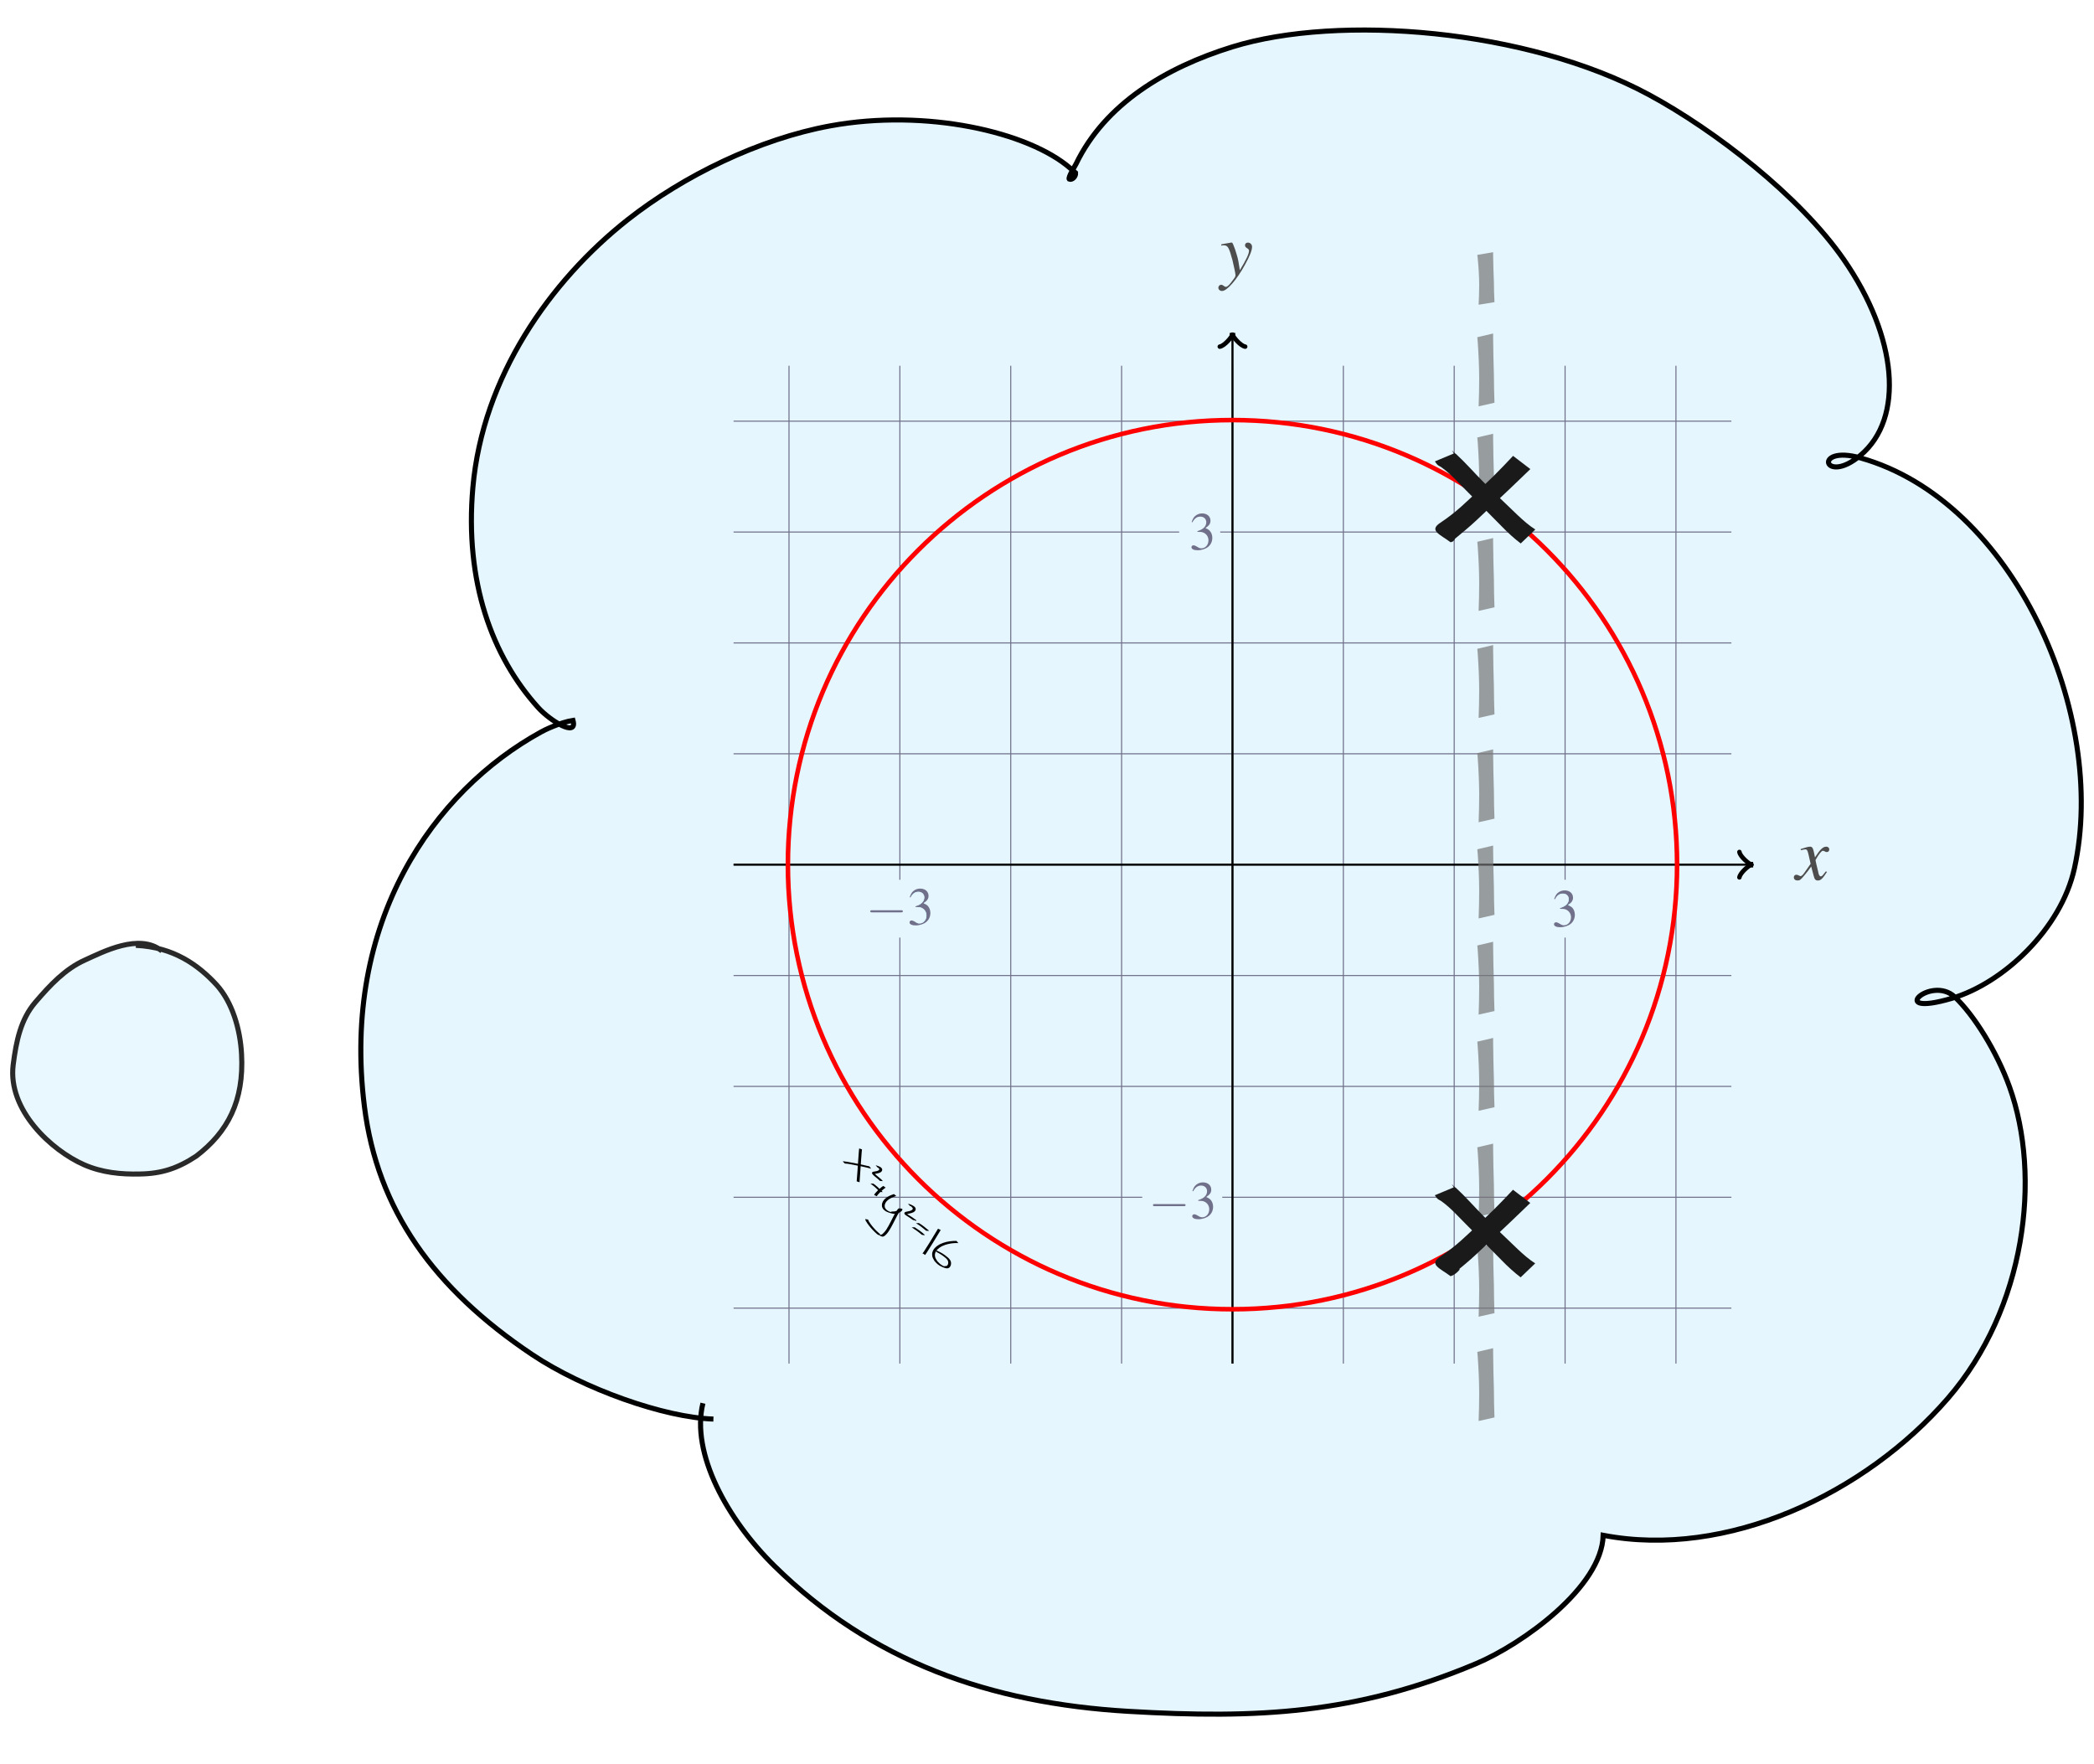
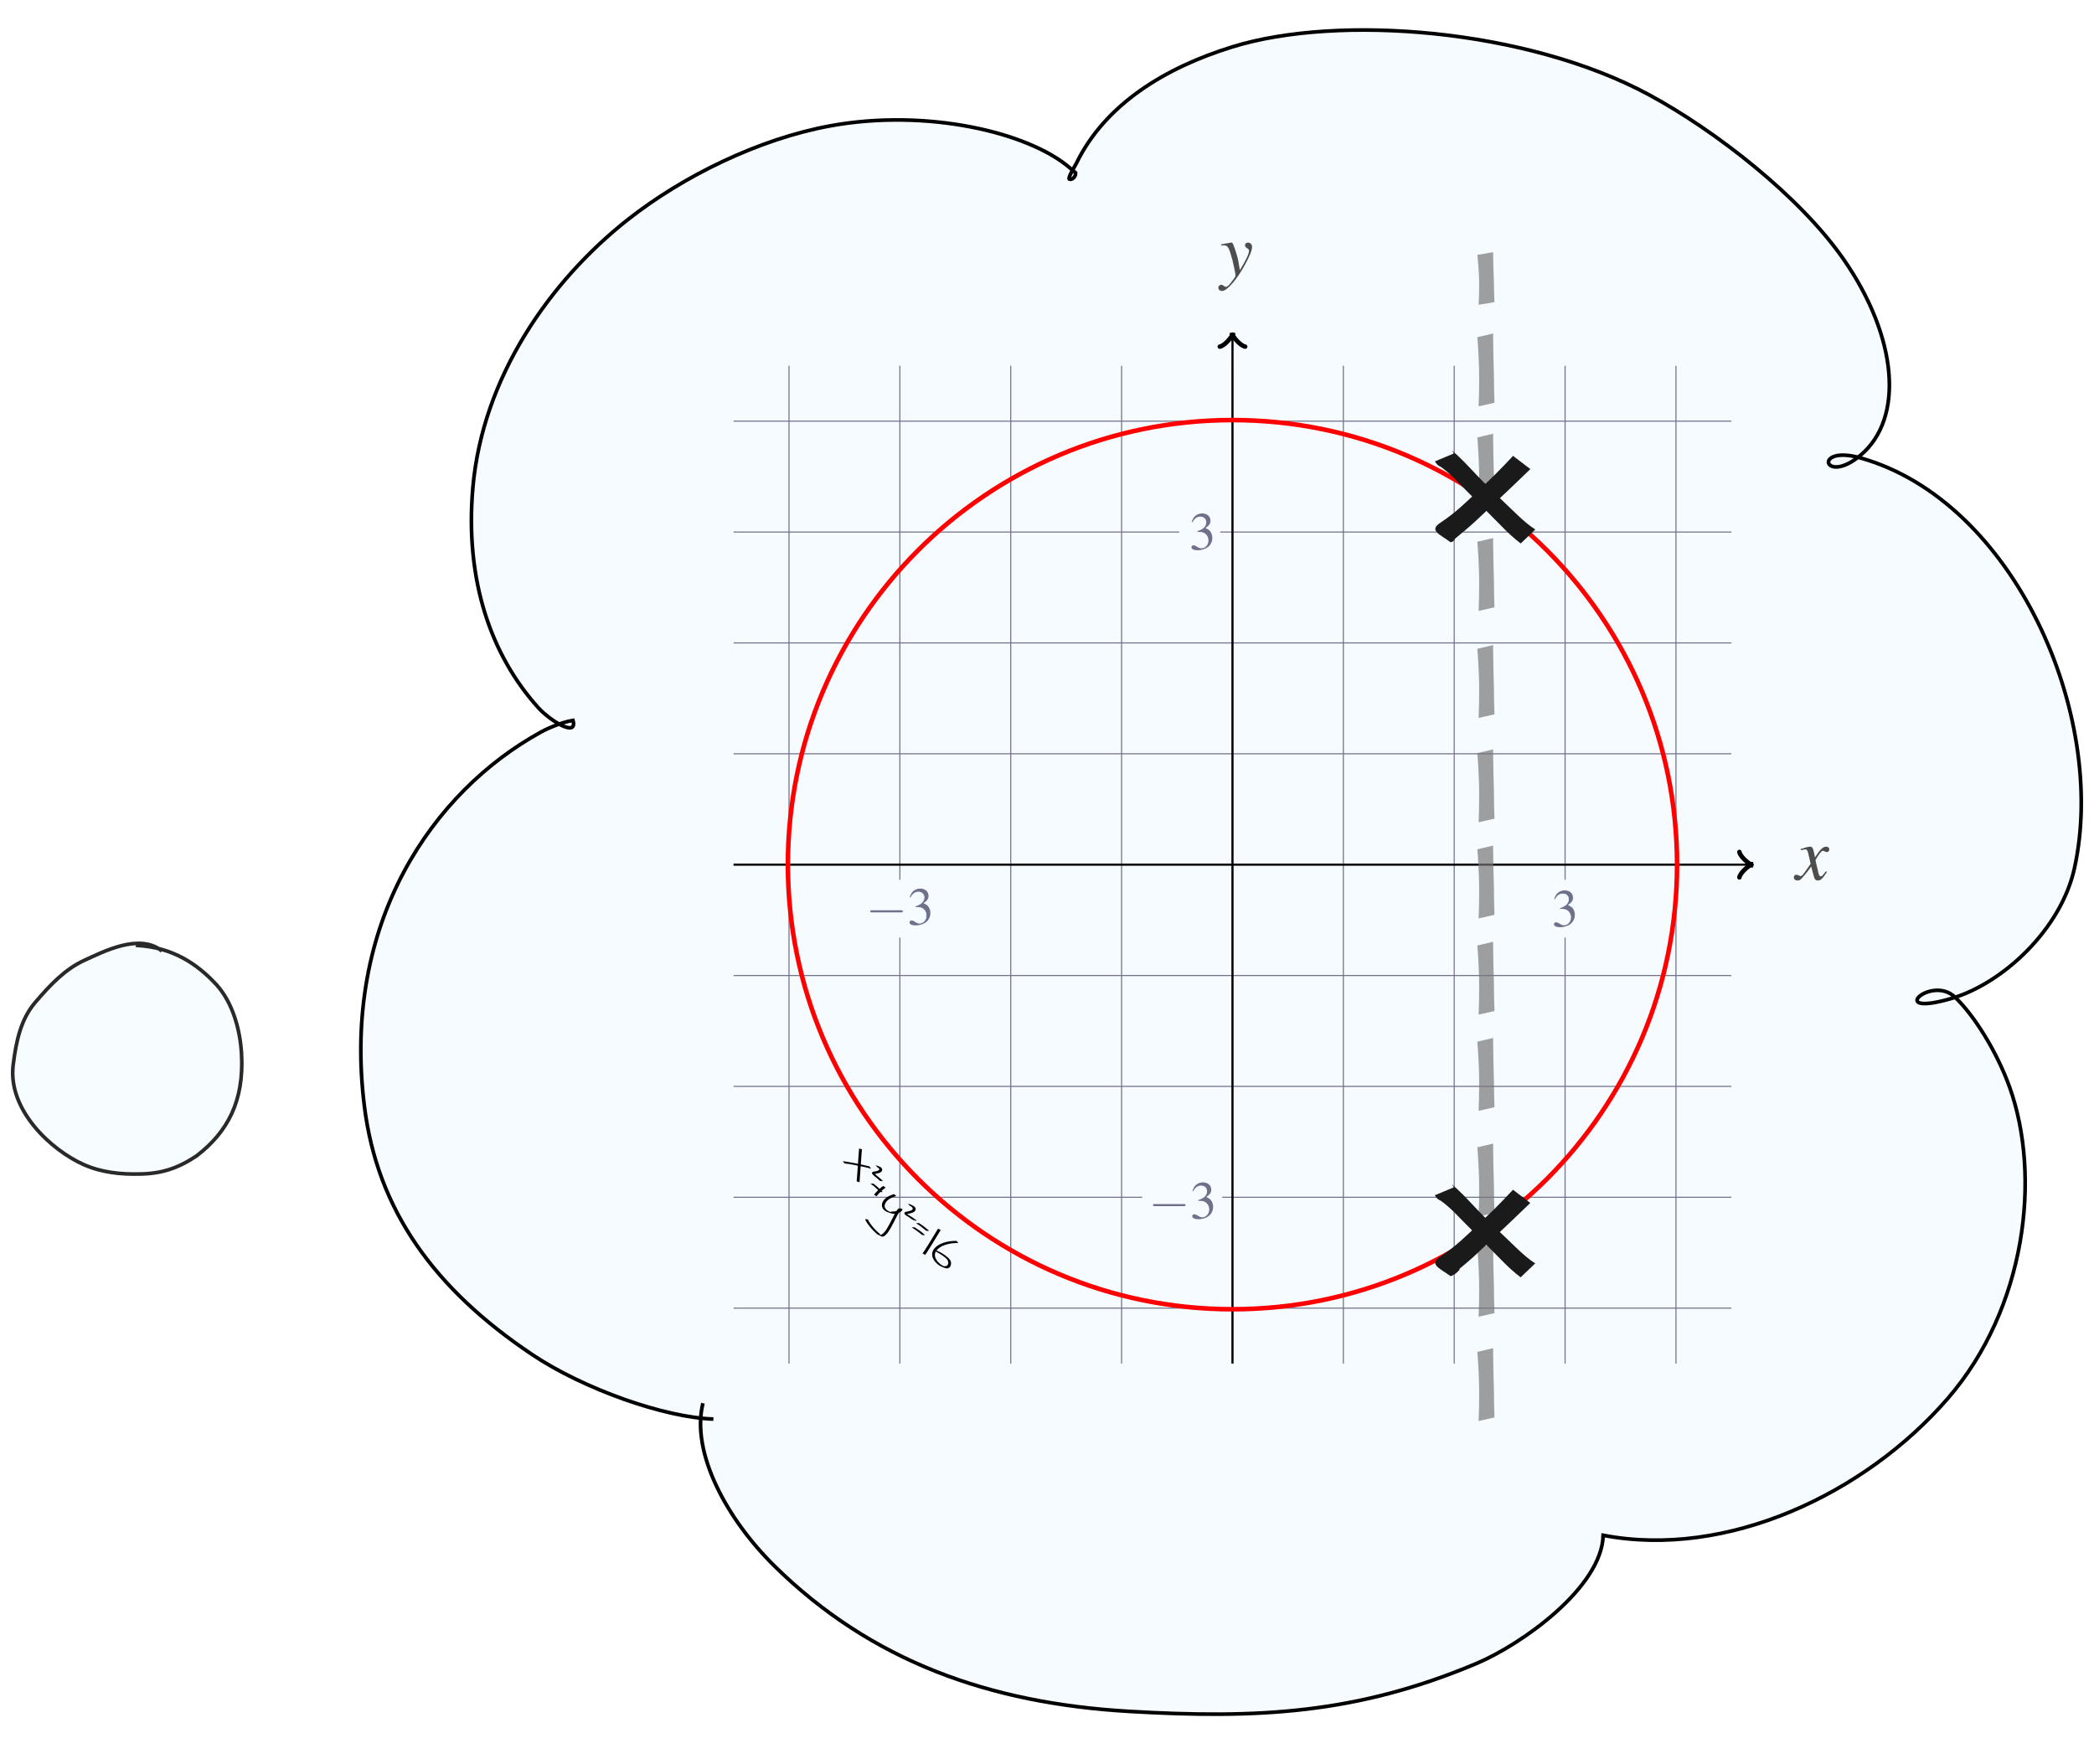
<svg xmlns="http://www.w3.org/2000/svg" xmlns:xlink="http://www.w3.org/1999/xlink" width="400" height="336.934" viewBox="0 0 375 315.876">
  <defs>
    <symbol id="d" overflow="visible" style="overflow:visible">
      <path d="M4-1.11c-.078.094-.125.157-.219.266-.219.313-.344.406-.453.406-.14 0-.234-.124-.312-.406-.016-.078-.032-.14-.032-.172-.25-1.015-.359-1.468-.359-1.609.438-.781.797-1.219.969-1.219.062 0 .14.031.25.078.11.079.187.094.265.094.204 0 .344-.14.344-.36 0-.202-.172-.359-.406-.359-.438 0-.813.36-1.5 1.422l-.11-.547c-.14-.687-.25-.875-.53-.875-.22 0-.548.079-1.157.282l-.11.046.032.141c.39-.078.469-.11.562-.11.25 0 .313.095.454.688l.28 1.235-.812 1.156C.953-.641.75-.47.641-.47a.554.554 0 0 1-.25-.094.755.755 0 0 0-.329-.093c-.187 0-.328.14-.328.344 0 .265.204.421.5.421.297 0 .422-.093.922-.703.266-.312.485-.578.89-1.156L2.36-.562c.125.515.25.671.579.671.374 0 .624-.234 1.203-1.14zm0 0" style="stroke:none" />
    </symbol>
    <symbol id="c" overflow="visible" style="overflow:visible">
      <path d="M.156-3.984c.125-.032.188-.047.297-.047.578 0 .719.25 1.188 1.968.156.641.406 1.813.406 1.985 0 .156-.063.312-.219.5-.297.406-.5.672-.61.781C1 1.422.892 1.5.75 1.5c-.047 0-.125-.031-.234-.11-.141-.109-.25-.171-.36-.171a.387.387 0 0 0-.39.39c0 .25.218.438.5.438.64 0 1.953-1.485 3.03-3.469.673-1.219.954-1.937.954-2.422a.554.554 0 0 0-.547-.547c-.234 0-.39.141-.39.36 0 .156.078.265.28.39.188.11.25.204.25.344 0 .39-.359 1.172-1.218 2.578l-.188-1.156c-.156-.875-.718-2.516-.859-2.516h-.125l-.984.172a1.759 1.759 0 0 1-.313.063zm0 0" style="stroke:none" />
    </symbol>
    <symbol id="a" overflow="visible" style="overflow:visible">
      <path d="M6.563-2.297c.171 0 .359 0 .359-.203 0-.188-.188-.188-.36-.188h-5.39c-.172 0-.344 0-.344.188 0 .203.172.203.344.203zm0 0" style="stroke:none" />
    </symbol>
    <symbol id="b" overflow="visible" style="overflow:visible">
      <path d="M1.531-3.297c.578 0 .813.031 1.047.11.625.234 1.016.796 1.016 1.484 0 .828-.578 1.484-1.313 1.484-.265 0-.469-.078-.828-.312-.312-.172-.469-.25-.64-.25-.235 0-.391.14-.391.36 0 .343.437.562 1.14.562.766 0 1.547-.266 2.016-.672.469-.406.735-.985.735-1.656 0-.5-.172-.97-.454-1.282-.203-.219-.39-.344-.828-.531.688-.469.938-.828.938-1.375 0-.813-.64-1.36-1.563-1.36-.5 0-.937.173-1.297.485-.296.266-.437.531-.656 1.125l.14.047c.407-.734.86-1.063 1.485-1.063.656 0 1.11.438 1.11 1.063a1.4 1.4 0 0 1-.407.969c-.297.296-.578.453-1.25.687zm0 0" style="stroke:none" />
    </symbol>
  </defs>
-   <path d="M247.944 533.043c-4.553 18.464 9.066 43.075 26.398 60.136 35.928 35.366 79.702 50.762 130.92 53.766 47.637 2.793 84.245.997 128.542-17.65 17.047-7.175 46.43-28.246 46.945-47.433 45.61 8.749 96.765-15.177 127.458-50.661 28.728-33.213 34.683-81.907 22.744-115.123-4.657-12.956-13.148-26.586-20.193-33.194-8.955-8.4-25.827 7.775-1.056.46 18.799-5.553 40.3-25.482 45.267-48.091 12.444-56.647-22.439-135.735-79.09-151.658-17.84-5.014-13.595 10.43-.011-.98 16.266-13.66 13.755-43.617-6.211-72.402-16.262-23.444-47.603-47.726-72.005-60.901C552.625 25 482.935 19.462 443.649 31.633c-24.779 7.677-47.077 21.16-57.754 43.237-.361.746-3.06 5.043-2.54 5.654 1.02.431 2.474-.917 2.358-2.313-.66-.573 0 0-1.93-1.681-15.451-13.455-53.378-22.181-88.794-15.695-26.24 4.806-54.304 18.483-74.858 34.69-28.802 22.71-53.625 58.209-57.23 98.908-3.096 34.952 7.106 62.528 24.099 81.408 4.49 4.988 14.705 11.203 12.905 4.767-4.662.715-10.867 3.708-11.818 4.3-39.68 21.797-73.815 70.078-65.296 138.357 4.778 38.3 25.731 67.477 62.023 91.787 19.042 12.755 48.976 23.29 67.003 23.844" style="display:inline;opacity:1;fill:#e5f6ff;fill-opacity:1;stroke:#000;stroke-width:1.875;stroke-miterlimit:4;stroke-dasharray:none;stroke-opacity:1" transform="translate(5.772 -6.929) scale(.48443)" />
-   <path d="M47.95 365.87c-8.314-6.81-22.003.433-28.46 3.34-7.326 3.298-12.823 9.172-18.319 15.575-5.426 6.322-7.1 14.388-8.209 23.125-2.123 16.73 14.145 31.657 26.155 36.953 6.685 2.927 13.7 3.614 20.786 3.437 7.946-.133 13.914-2.1 20.76-6.628 11.643-8.895 17.674-20.4 16.716-37.713-.504-9.103-3.328-19.01-9.18-25.531-6.81-7.396-15.927-14.01-29.893-14.65" style="display:inline;opacity:.839;fill:#e5f6ff;fill-opacity:1;stroke:#000;stroke-width:1.875;stroke-miterlimit:4;stroke-dasharray:none;stroke-opacity:1" transform="translate(5.772 -6.929) scale(.48443)" />
-   <path d="M534.5 3907.17v-368.282m-40.916 189.72v-189.72m0 368.282v-157.222M452.66 3907.17v-368.282m-40.918 368.282v-368.282m-40.916 368.282v-368.282m-40.925 368.282v-368.282m-40.917 368.282v-368.282m-40.924 189.72v-189.72m0 368.282v-157.222m-40.917 157.222v-368.282m-20.463 20.462h368.283M366.3 3600.267h188.663m-368.283 0h164.467m-164.467 40.925h368.283m-368.283 40.917h368.283m-368.283 40.924h368.283M186.68 3763.95h368.283m-368.283 40.917h368.283m-187.906 40.924h187.906m-368.283 0h150.83m-150.83 40.917h368.283" style="display:inline;fill:none;stroke:#70708a;stroke-width:.394;stroke-linecap:butt;stroke-linejoin:miter;stroke-miterlimit:10;stroke-opacity:1" transform="translate(40.789 -1651.607) scale(.48521)" />
-   <path d="M186.68 3723.033h376.463M370.826 3907.17v-380.556" style="display:inline;fill:none;stroke:#000;stroke-width:.788;stroke-linecap:butt;stroke-linejoin:miter;stroke-miterlimit:10;stroke-opacity:1" transform="translate(40.789 -1651.607) scale(.48521)" />
-   <path d="M563.004 3723.033h-1.56" style="display:inline;fill:none;stroke:#000;stroke-width:2.069;stroke-linecap:butt;stroke-linejoin:miter;stroke-miterlimit:10;stroke-opacity:1" transform="translate(40.789 -1651.607) scale(.48521)" />
-   <path d="M557.921 3718.345c.294 1.753 3.523 4.395 4.395 4.688-.872.286-4.101 2.928-4.395 4.69" style="display:inline;fill:none;stroke:#000;stroke-width:1.655;stroke-linecap:round;stroke-linejoin:round;stroke-miterlimit:10;stroke-opacity:1" transform="translate(40.789 -1651.607) scale(.48521)" />
-   <path d="M370.826 3526.76v1.561" style="display:inline;fill:none;stroke:#000;stroke-width:2.069;stroke-linecap:butt;stroke-linejoin:miter;stroke-miterlimit:10;stroke-opacity:1" transform="translate(40.789 -1651.607) scale(.48521)" />
-   <path d="M366.137 3531.836c1.753-.294 4.395-3.515 4.689-4.395.293.88 2.927 4.101 4.688 4.395" style="display:inline;fill:none;stroke:#000;stroke-width:1.655;stroke-linecap:round;stroke-linejoin:round;stroke-miterlimit:10;stroke-opacity:1" transform="translate(40.789 -1651.607) scale(.48521)" />
-   <path d="M534.91 3723.033c0-90.632-73.46-164.092-164.084-164.092-90.632 0-164.093 73.46-164.093 164.092 0 90.624 73.46 164.085 164.093 164.085 90.624 0 164.084-73.46 164.084-164.085zm0 0" style="display:inline;fill:none;stroke:red;stroke-width:1.688;stroke-linecap:butt;stroke-linejoin:miter;stroke-miterlimit:10;stroke-dasharray:none;stroke-opacity:1" transform="translate(40.789 -1651.607) scale(.48521)" />
-   <use xlink:href="#a" width="100%" height="100%" x="234.953" y="329.163" style="display:inline;fill:#70708a;fill-opacity:1" transform="translate(-70.388 -150.242) scale(.9595)" />
-   <use xlink:href="#b" width="100%" height="100%" x="242.694" y="329.163" style="display:inline;fill:#70708a;fill-opacity:1" transform="translate(-70.388 -150.242) scale(.9595)" />
-   <use xlink:href="#b" width="100%" height="100%" x="362.98" y="329.5" style="display:inline;fill:#70708a;fill-opacity:1" transform="translate(-70.388 -150.242) scale(.9595)" />
-   <use xlink:href="#b" width="100%" height="100%" x="295.315" y="259.144" style="display:inline;fill:#70708a;fill-opacity:1" transform="translate(-70.388 -150.242) scale(.9595)" />
-   <use xlink:href="#a" width="100%" height="100%" x="287.72" y="383.999" style="display:inline;fill:#70708a;fill-opacity:1" transform="translate(-70.388 -150.242) scale(.9595)" />
-   <use xlink:href="#b" width="100%" height="100%" x="295.461" y="383.999" style="display:inline;fill:#70708a;fill-opacity:1" transform="translate(-70.388 -150.242) scale(.9595)" />
-   <g style="display:inline;fill:#4d4d4d;fill-opacity:1" transform="translate(-107.477 -161.566) scale(1.34617)">
-     <use xlink:href="#c" width="100%" height="100%" x="242.152" y="156.682" style="fill:#4d4d4d" />
+   <g style="display:inline">
+     <path d="M247.944 533.043c-4.553 18.464 9.066 43.075 26.398 60.136 35.928 35.366 79.702 50.762 130.92 53.766 47.637 2.793 84.245.997 128.542-17.65 17.047-7.175 46.43-28.246 46.945-47.433 45.61 8.749 96.765-15.177 127.458-50.661 28.728-33.213 34.683-81.907 22.744-115.123-4.657-12.956-13.148-26.586-20.193-33.194-8.955-8.4-25.827 7.775-1.056.46 18.799-5.553 40.3-25.482 45.267-48.091 12.444-56.647-22.439-135.735-79.09-151.658-17.84-5.014-13.595 10.43-.011-.98 16.266-13.66 13.755-43.617-6.211-72.402-16.262-23.444-47.603-47.726-72.005-60.901C552.625 25 482.935 19.462 443.649 31.633c-24.779 7.677-47.077 21.16-57.754 43.237-.361.746-3.06 5.043-2.54 5.654 1.02.431 2.474-.917 2.358-2.313-.66-.573 0 0-1.93-1.681-15.451-13.455-53.378-22.181-88.794-15.695-26.24 4.806-54.304 18.483-74.858 34.69-28.802 22.71-53.625 58.209-57.23 98.908-3.096 34.952 7.106 62.528 24.099 81.408 4.49 4.988 14.705 11.203 12.905 4.767-4.662.715-10.867 3.708-11.818 4.3-39.68 21.797-73.815 70.078-65.296 138.357 4.778 38.3 25.731 67.477 62.023 91.787 19.042 12.755 48.976 23.29 67.003 23.844" style="display:inline;opacity:1;fill:#f5fbff;fill-opacity:1;stroke:#000;stroke-width:1.355;stroke-miterlimit:4;stroke-dasharray:none;stroke-opacity:1" transform="translate(5.772 -6.929) scale(.48443)" />
+     <path d="M47.95 365.87c-8.314-6.81-22.003.433-28.46 3.34-7.326 3.298-12.823 9.172-18.319 15.575-5.426 6.322-7.1 14.388-8.209 23.125-2.123 16.73 14.145 31.657 26.155 36.953 6.685 2.927 13.7 3.614 20.786 3.437 7.946-.133 13.914-2.1 20.76-6.628 11.643-8.895 17.674-20.4 16.716-37.713-.504-9.103-3.328-19.01-9.18-25.531-6.81-7.396-15.927-14.01-29.893-14.65" style="display:inline;opacity:.839;fill:#f5fbff;fill-opacity:1;stroke:#000;stroke-width:1.355;stroke-miterlimit:4;stroke-dasharray:none;stroke-opacity:1" transform="translate(5.772 -6.929) scale(.48443)" />
  </g>
-   <g style="display:inline;fill:#4d4d4d;fill-opacity:1">
-     <use xlink:href="#d" width="100%" height="100%" x="217.773" y="156.682" style="fill:#4d4d4d" transform="translate(28.443 -53.387) scale(1.34617)" />
+   <g style="display:inline">
+     <path d="M534.5 3907.17v-368.282m-40.916 189.72v-189.72m0 368.282v-157.222M452.66 3907.17v-368.282m-40.918 368.282v-368.282m-40.916 368.282v-368.282m-40.925 368.282v-368.282m-40.917 368.282v-368.282m-40.924 189.72v-189.72m0 368.282v-157.222m-40.917 157.222v-368.282m-20.463 20.462h368.283M366.3 3600.267h188.663m-368.283 0h164.467m-164.467 40.925h368.283m-368.283 40.917h368.283m-368.283 40.924h368.283M186.68 3763.95h368.283m-368.283 40.917h368.283m-187.906 40.924h187.906m-368.283 0h150.83m-150.83 40.917h368.283" style="display:inline;fill:none;stroke:#70708a;stroke-width:.394;stroke-linecap:butt;stroke-linejoin:miter;stroke-miterlimit:10;stroke-opacity:1" transform="translate(40.789 -1651.607) scale(.48521)" />
+     <path d="M186.68 3723.033h376.463M370.826 3907.17v-380.556" style="display:inline;fill:none;stroke:#000;stroke-width:.788;stroke-linecap:butt;stroke-linejoin:miter;stroke-miterlimit:10;stroke-opacity:1" transform="translate(40.789 -1651.607) scale(.48521)" />
+     <path d="M563.004 3723.033h-1.56" style="display:inline;fill:none;stroke:#000;stroke-width:2.069;stroke-linecap:butt;stroke-linejoin:miter;stroke-miterlimit:10;stroke-opacity:1" transform="translate(40.789 -1651.607) scale(.48521)" />
+     <path d="M557.921 3718.345c.294 1.753 3.523 4.395 4.395 4.688-.872.286-4.101 2.928-4.395 4.69" style="display:inline;fill:none;stroke:#000;stroke-width:1.655;stroke-linecap:round;stroke-linejoin:round;stroke-miterlimit:10;stroke-opacity:1" transform="translate(40.789 -1651.607) scale(.48521)" />
+     <path d="M370.826 3526.76v1.561" style="display:inline;fill:none;stroke:#000;stroke-width:2.069;stroke-linecap:butt;stroke-linejoin:miter;stroke-miterlimit:10;stroke-opacity:1" transform="translate(40.789 -1651.607) scale(.48521)" />
+     <path d="M366.137 3531.836c1.753-.294 4.395-3.515 4.689-4.395.293.88 2.927 4.101 4.688 4.395" style="display:inline;fill:none;stroke:#000;stroke-width:1.655;stroke-linecap:round;stroke-linejoin:round;stroke-miterlimit:10;stroke-opacity:1" transform="translate(40.789 -1651.607) scale(.48521)" />
+     <path d="M534.91 3723.033c0-90.632-73.46-164.092-164.084-164.092-90.632 0-164.093 73.46-164.093 164.092 0 90.624 73.46 164.085 164.093 164.085 90.624 0 164.084-73.46 164.084-164.085zm0 0" style="display:inline;fill:none;stroke:red;stroke-width:1.688;stroke-linecap:butt;stroke-linejoin:miter;stroke-miterlimit:10;stroke-dasharray:none;stroke-opacity:1" transform="translate(40.789 -1651.607) scale(.48521)" />
+     <use xlink:href="#a" width="100%" height="100%" x="234.953" y="329.163" style="display:inline;fill:#70708a;fill-opacity:1" transform="matrix(.9595 0 0 .9595 -70.388 -150.242)" />
+     <use xlink:href="#b" width="100%" height="100%" x="242.694" y="329.163" style="display:inline;fill:#70708a;fill-opacity:1" transform="matrix(.9595 0 0 .9595 -70.388 -150.242)" />
+     <use xlink:href="#b" width="100%" height="100%" x="362.98" y="329.5" style="display:inline;fill:#70708a;fill-opacity:1" transform="matrix(.9595 0 0 .9595 -70.388 -150.242)" />
+     <use xlink:href="#b" width="100%" height="100%" x="295.315" y="259.144" style="display:inline;fill:#70708a;fill-opacity:1" transform="matrix(.9595 0 0 .9595 -70.388 -150.242)" />
+     <use xlink:href="#a" width="100%" height="100%" x="287.72" y="383.999" style="display:inline;fill:#70708a;fill-opacity:1" transform="matrix(.9595 0 0 .9595 -70.388 -150.242)" />
+     <use xlink:href="#b" width="100%" height="100%" x="295.461" y="383.999" style="display:inline;fill:#70708a;fill-opacity:1" transform="matrix(.9595 0 0 .9595 -70.388 -150.242)" />
+     <g style="display:inline;fill:#4d4d4d;fill-opacity:1" transform="translate(-107.477 -161.566) scale(1.34617)">
+       <use xlink:href="#c" width="100%" height="100%" x="242.152" y="156.682" style="fill:#4d4d4d" />
+     </g>
+     <g style="display:inline;fill:#4d4d4d;fill-opacity:1">
+       <use xlink:href="#d" width="100%" height="100%" x="217.773" y="156.682" style="fill:#4d4d4d" transform="translate(28.443 -53.387) scale(1.34617)" />
+     </g>
+     <path d="M461.67 3813.872c.135-3.42.198-6.84.209-10.262-.015-4.5-.232-8.998-.541-13.487-.046-.59-.08-1.18-.155-1.766l5.846-1.37c-.013.605-.01 1.21 0 1.815.035 4.528.151 9.054.286 13.579.01 3.39.073 6.78.208 10.168l-5.848 1.323zm0-35.5c.135-3.42.198-6.84.209-10.262-.015-4.5-.232-8.998-.541-13.487-.046-.59-.08-1.18-.155-1.766l5.846-1.37c-.013.605-.01 1.21 0 1.815.035 4.528.151 9.054.286 13.579.01 3.39.073 6.78.208 10.168l-5.848 1.323zm0-35.5c.135-3.42.198-6.84.209-10.262-.015-4.5-.232-8.998-.541-13.487-.046-.59-.08-1.18-.155-1.766l5.846-1.37c-.013.605-.01 1.21 0 1.815.035 4.528.151 9.054.286 13.579.01 3.39.073 6.78.208 10.168l-5.848 1.323zm0-35.5c.135-3.42.198-6.84.209-10.262-.015-4.5-.232-8.998-.541-13.487-.046-.59-.08-1.18-.155-1.766l5.846-1.37c-.013.605-.01 1.21 0 1.815.035 4.528.151 9.054.286 13.579.01 3.39.073 6.78.208 10.168l-5.848 1.323zm0-38.5c.135-3.42.198-6.84.209-10.262-.015-4.5-.232-8.998-.541-13.487-.046-.59-.08-1.18-.155-1.766l5.846-1.37c-.013.605-.01 1.21 0 1.815.035 4.528.151 9.054.286 13.579.01 3.39.073 6.78.208 10.168l-5.848 1.323zm0-39.5c.135-3.42.198-6.84.209-10.262-.015-4.5-.232-8.998-.541-13.487-.046-.59-.08-1.18-.155-1.766l5.846-1.37c-.013.605-.01 1.21 0 1.815.035 4.528.151 9.054.286 13.579.01 3.39.073 6.78.208 10.168l-5.848 1.323zm0-38.5c.135-3.42.198-6.84.209-10.262-.015-4.5-.232-8.998-.541-13.487-.046-.59-.08-1.18-.155-1.766l5.846-1.37c-.013.605-.01 1.21 0 1.815.035 4.528.151 9.054.286 13.579.01 3.39.073 6.78.208 10.168l-5.848 1.323zm0-37c.135-3.42.198-6.84.209-10.262-.015-4.5-.232-8.998-.541-13.487-.046-.59-.08-1.18-.155-1.766l5.846-1.37c-.013.605-.01 1.21 0 1.815.035 4.528.151 9.054.286 13.579.01 3.39.073 6.78.208 10.168l-5.848 1.323zm0-37.5c.135-2.465.198-4.932.209-7.4-.015-3.244-.232-6.487-.541-9.724-.046-.425-.08-.85-.155-1.273l5.846-.988c-.013.437-.01.873 0 1.309.035 3.264.151 6.528.286 9.79.01 2.446.073 4.89.208 7.332l-5.848.954zm0 336.5c.135-3.42.198-6.84.209-10.262-.015-4.5-.232-8.998-.541-13.487-.046-.59-.08-1.18-.155-1.766l5.846-1.37c-.013.605-.01 1.21 0 1.815.035 4.528.151 9.054.286 13.579.01 3.39.073 6.78.208 10.168l-5.848 1.323zm0 37c.135-3.42.198-6.84.209-10.262-.015-4.5-.232-8.998-.541-13.487-.046-.59-.08-1.18-.155-1.766l5.846-1.37c-.013.605-.01 1.21 0 1.815.035 4.528.151 9.054.286 13.579.01 3.39.073 6.78.208 10.168l-5.848 1.323zm0 38.5c.135-3.42.198-6.84.209-10.262-.015-4.5-.232-8.998-.541-13.487-.046-.59-.08-1.18-.155-1.766l5.846-1.37c-.013.605-.01 1.21 0 1.815.035 4.528.151 9.054.286 13.579.01 3.39.073 6.78.208 10.168l-5.848 1.323z" style="display:inline;opacity:.7;fill:#767676;fill-opacity:1" transform="translate(40.789 -1651.607) scale(.48521)" />
+     <g style="display:inline;fill:#1a1a1a;fill-opacity:1">
+       <path d="M-788.472 2461.423c-3.139 3.092-6.383 6.074-9.537 9.153-5.02 4.747-10.034 9.499-15.075 14.223-3.054 2.837-6.272 5.486-9.483 8.14-.17.296-.296.662-.946 1.234-.09.034-1.025.39-1.034.383-4.811-3.624-10.228-5.33-4.412-9.016a83.078 83.078 0 0 0 9.23-7.17c5.045-4.572 9.968-9.278 14.846-14.028 2.906-2.928 5.796-5.872 8.593-8.903z" style="opacity:1;fill:#1a1a1a;fill-opacity:1;stroke:none;stroke-width:3.486;stroke-miterlimit:4;stroke-dasharray:none;stroke-opacity:1" transform="translate(586.034 -889.905) scale(.39567)" />
+       <path d="M-792.826 2495.082c-3.01-2.287-5.788-4.842-8.417-7.54-5.114-5.152-10.177-10.35-15.312-15.481-4.013-3.928-7.7-8.311-12.333-11.577-1.698-.928-1.527-.745-2.79-2.546l8.62-3.607c-2.091-2.872.045-.195.94.249 4.333 3.969 8.168 8.424 12.305 12.581 5.104 5.157 10.417 10.102 15.638 15.142 2.493 2.335 5.038 4.62 7.943 6.462z" style="opacity:1;fill:#1a1a1a;fill-opacity:1;stroke:none;stroke-width:3.486;stroke-miterlimit:4;stroke-dasharray:none;stroke-opacity:1" transform="translate(586.034 -889.905) scale(.39567)" />
+     </g>
+     <g style="display:inline;fill:#1a1a1a;fill-opacity:1">
+       <path d="M-789.472 2766.423c-3.139 3.092-6.383 6.074-9.537 9.153-5.02 4.747-10.034 9.499-15.075 14.223-3.054 2.837-6.272 5.486-9.483 8.14-.124-.213-.991-3.857 2.201-1.453-.884 1.153-1.873 1.983-3.147 2.687-.09.034-1.025.39-1.034.383-4.811-3.624-10.228-5.33-4.412-9.016a83.078 83.078 0 0 0 9.23-7.17c5.045-4.572 9.968-9.278 14.846-14.028 2.906-2.928 5.796-5.872 8.593-8.903z" style="opacity:1;fill:#1a1a1a;fill-opacity:1;stroke:none;stroke-width:3.486;stroke-miterlimit:4;stroke-dasharray:none;stroke-opacity:1" transform="translate(586.415 -879.161) scale(.39567)" />
+       <path d="M-793.826 2800.082c-3.01-2.287-5.788-4.842-8.417-7.54-5.114-5.152-10.177-10.35-15.312-15.481-4.013-3.928-7.7-8.311-12.333-11.577-1.698-.928-1.527-.745-2.79-2.546l8.62-3.607c-2.091-2.872.045-.195.94.249 4.333 3.969 8.168 8.424 12.305 12.581 5.104 5.157 10.417 10.102 15.638 15.142 2.493 2.335 5.038 4.62 7.943 6.462z" style="opacity:1;fill:#1a1a1a;fill-opacity:1;stroke:none;stroke-width:3.486;stroke-miterlimit:4;stroke-dasharray:none;stroke-opacity:1" transform="translate(586.415 -879.161) scale(.39567)" />
+     </g>
+     <path d="M238.25 3840.748c1.157.788 2.17 1.76 3.14 2.765l.345.374-1.044-.055-.342-.365c-.967-.983-1.977-1.942-3.149-2.68l1.05-.04z" style="display:inline;opacity:1;fill:#000;fill-opacity:1;stroke:none;stroke-width:1.5;stroke-linecap:square;stroke-linejoin:miter;stroke-miterlimit:4;stroke-dasharray:none;stroke-opacity:1" transform="translate(40.789 -1651.607) scale(.48521)" />
+     <g style="display:inline">
+       <path d="M216.542 3820.506c-.029.216-.064.43-.087.647-.058.565-.15 1.887-.185 2.383-.11 1.579-.217 3.158-.328 4.737a663.263 663.263 0 0 1-.267 3.727l-.997-.326c.108-1.238.193-2.478.286-3.717.11-1.58.217-3.159.324-4.738.039-.566.12-1.789.181-2.406.023-.22.057-.439.086-.658z" style="opacity:1;fill:#000;fill-opacity:1;stroke:none;stroke-width:1.5;stroke-linecap:square;stroke-linejoin:miter;stroke-miterlimit:4;stroke-dasharray:none;stroke-opacity:1" transform="translate(43.615 -1748.27) scale(.51148)" />
+       <path d="M219.75 3827.244c-2.492-.652-5.022-1.164-7.56-1.61-.548-.085-1.09-.193-1.647-.186l-.754-.727c.117-.016.232-.05.35-.048.213 0 1.253.166 1.366.183 2.547.446 5.078.98 7.597 1.565l.649.822zm1.535-1.22c.745.249 1.976.522 2.278 1.304.04.103.041.216.062.325-.036.12-.05.246-.106.357-.337.675-1.226.811-1.884.945.015.016-.69.091-.654.168.015.032.074-.024.105-.014.075.04.128.113.192.17l.296.27c.41.357.825.708 1.247 1.05.328.265.587.472.852.8l.108.221-1.042-.127-.113-.157c-.644-.668-1.443-1.168-2.098-1.827-.142-.152-.417-.397-.468-.629-.112-.51.437-.597.797-.63.468-.085 1.418-.184 1.688-.637.033-.055.036-.121.053-.182-.084-.215-.064-.236-.257-.402-.078-.068-.358-.192-.255-.177.19.027.358.138.534.217.212.095-.824-.325-.648-.259l-.687-.793zm3.531 7.839a16.08 16.08 0 0 0-2.72 2.472c-.298.4-.177.209-.378.568l-.943-.46c.227-.403.093-.191.414-.627a16.814 16.814 0 0 1 2.754-2.534l.873.58zm3.706 2.938c-1.348.427-2.992 1.11-3.74 2.394-.138.238-.192.517-.288.775.013.261-.04.534.036.783.26.843 1.288 1.503 2.105 1.667.086.016.127-.14.214-.154.33-.052.669-.023 1.003-.035.642-.143 1.346-.323 1.786-.858.04-.049.111-.137.065-.18-.044-.042-.195.055-.152.098.192.197.46.301.69.452-.114.104-.242.195-.34.313-.7.843-1.187 1.888-1.684 2.851-1.397 2.704.003.061-1.456 2.791-.588 1.027-1.194 2.12-2.107 2.907-.268.23-.738.536-1.135.408-.568-.184-1.074-.519-1.611-.778a22.286 22.286 0 0 1-2.815-2.919c-.263-.328-1.035-1.377-1.253-1.829-.09-.19-.117-.404-.176-.606l1.025.199c.061.174.098.358.184.522.253.482.944 1.404 1.25 1.777.841 1.029 1.77 1.999 2.824 2.812-.05.024-.928.4.324.153.183-.036.345-.153.49-.27a4.65 4.65 0 0 0 .604-.611c.757-.889.847-1.155 1.469-2.209 1.354-2.536.153-.264 1.451-2.79.514-1 1.017-2.063 1.722-2.95.118-.148.266-.27.399-.406.398.071.82.06 1.195.21.212.086-.037.556-.072.601-.466.609-1.231.848-1.935 1.036-.354.03-.71.142-1.062.088-.661-.1-1.3-.32-1.93-.545-.937-.335-1.845-1.01-2.07-2.037-.064-.294.004-.601.007-.902.112-.29.18-.6.336-.868.778-1.341 2.432-2.103 3.844-2.561l.803.67zm4.11 2.699c.79.173 1.487.523 2.173.965.214.137.467.493.517.748.03.15-.011.305-.017.458-.09.15-.151.32-.27.448-.614.662-1.68.744-2.503.974-.07.032-.148.05-.21.097-.062.046.151.036.22.07.114.056.203.15.308.22.265.178.47.29.749.453.46.276.89.598 1.324.913.218.157.457.293.65.48-.01.075-.024.15-.036.224l-.994-.345-.02.11c-.652-.454-1.284-.939-1.97-1.342-.355-.221-1.559-.833-1.074-1.407.063-.073.168-.098.251-.145.126-.04.248-.091.376-.123.658-.163 1.454-.195 1.999-.657.085-.072.13-.18.197-.27-.019-.321.03-.325-.213-.595-.096-.108-.407-.163-.329-.284.08-.126.468.273.428.13-.024-.086-.783-.311-.862-.337l-.694-.784zm3.829 6.79c1.217.708 2.296 1.606 3.366 2.513l.204.22-1.048-.042-.202-.19c-1.062-.897-2.146-1.772-3.367-2.448l1.047-.052zm-1.472 1.476c1.153.763 2.313 1.531 3.333 2.47.186.202.13.093.196.312l-1.041-.148c-.105-.089-.036-.029-.202-.188-1.036-.907-2.188-1.667-3.334-2.427zm9.102.956a232.613 232.613 0 0 0-2.829 4.645c-.566.924-1.15 1.837-1.732 2.75-.25.39-.486.79-.767 1.158-.36.364-.127.155-.875-.532l.79.694c-1.35-.925-1.204-.44-.833-.669.286-.348.515-.745.76-1.123.585-.908 1.168-1.817 1.731-2.738a268.54 268.54 0 0 1 2.818-4.653zm6.209 4.595c-.173-.014-.345-.037-.52-.04a12.932 12.932 0 0 0-4.038.612c-.397.132-.777.313-1.165.47-.353.22-.73.405-1.06.658-.856.66-1.542 1.568-1.446 2.709.072.86.426 1.236.865 1.947.71.707.836.924 1.692 1.43.268.158.546.31.844.399.066.019-.17-.157-.104-.178.69.04.381.095.933-.1.086-.104.193-.194.257-.312a1.705 1.705 0 0 0-.13-1.756c-.45-.628-1.24-1.146-1.832-1.595-.364-.23-.72-.475-1.093-.69-.308-.18-.63-.332-.948-.494-.047-.025.092.052.138.078l-.624-.832c1.236.566 2.47 1.106 3.559 1.939.705.573 1.352.983 1.825 1.778.37.62.358 1.452.02 2.076-.09.166-.23.299-.345.448-.159.081-.302.2-.475.24-.734.173-1.652-.304-2.218-.538-1.02-.42-1.838-1.176-2.526-2.018-.452-.823-.78-1.19-.818-2.159-.049-1.234.654-2.23 1.58-2.964.34-.27.73-.47 1.094-.705.398-.168.785-.36 1.192-.503 1.482-.519 3.089-.699 4.651-.687z" style="opacity:1;fill:#000;fill-opacity:1;stroke:none;stroke-width:1.5;stroke-linecap:square;stroke-linejoin:miter;stroke-miterlimit:4;stroke-dasharray:none;stroke-opacity:1" transform="translate(43.615 -1748.27) scale(.51148)" />
+     </g>
+     <path d="M592.502 368.018c-.1-.037-.04-.078.625-.423 1.577-.82 2.187-1.344 2.459-2.114.086-.243.102-.38.102-.848 0-.478-.015-.596-.104-.822-.262-.665-.942-.962-2.075-.906-.806.039-1.16.21-1.93.935-.434.409-.573.481-.348.18.75-1 1.453-1.398 2.475-1.398.706 0 1.186.177 1.61.595.372.365.578.888.578 1.468 0 .422-.07.718-.27 1.131-.404.84-1.105 1.397-2.392 1.903-.326.128-.6.257-.607.287-.009.038-.045.042-.123.012zm4.218-.644a4.904 4.904 0 0 0-.598-.34c-.457-.228-.462-.232-.36-.3.058-.038.226-.164.374-.279.148-.115.276-.202.285-.193.009.009-.018.066-.059.129-.126.193.006.499.394.909.167.177.146.221-.036.074zm-238.453-.997c-.229-.117-.41-.23-.401-.251.015-.042.561-.466.6-.466.011 0-.044.081-.123.18l-.145.18.286.289c.158.159.267.286.243.284-.024-.002-.23-.1-.46-.216zm-2.907.597a14.7 14.7 0 0 1 .689-.435c.712-.427 1.274-.97 1.515-1.463.537-1.097.136-2.416-.856-2.817-.217-.087-.336-.103-.77-.103-.463 0-.544.013-.826.13-.439.18-.813.436-1.402.958-.28.249-.519.443-.53.432-.028-.029.339-.536.59-.816.266-.296.781-.642 1.148-.77.358-.126 1.135-.173 1.505-.092.798.176 1.427.801 1.569 1.559.103.552 0 1.191-.278 1.715-.186.352-.718.911-1.12 1.179-.3.198-1.216.638-1.332.638-.03 0 .014-.052.098-.115zm.422 6.582a3.705 3.705 0 0 1-.558-.229c-.28-.137-.354-.19-.282-.202.054-.008.225.038.38.103 1.017.427 1.133.43 1.755.03.71-.454 1.19-1.106 1.339-1.817.182-.867.004-1.968-.419-2.581-.427-.622-.889-.883-1.746-.99-.53-.067-1.16-.216-1.16-.276 0-.05 1.177.026 1.461.095.548.134 1.17.52 1.573.978.211.24.45.674.567 1.032.103.312.118.437.122.961.004.699-.057.97-.348 1.54-.517 1.014-1.665 1.594-2.684 1.356z" style="opacity:1;fill:#d5f6ff;fill-opacity:1;stroke:none;stroke-width:.1;stroke-linecap:square;stroke-linejoin:miter;stroke-miterlimit:4;stroke-dasharray:none;stroke-opacity:1" transform="translate(-8.2 -15.91) scale(.48521)" />
  </g>
-   <path d="M461.67 3813.872c.135-3.42.198-6.84.209-10.262-.015-4.5-.232-8.998-.541-13.487-.046-.59-.08-1.18-.155-1.766l5.846-1.37c-.013.605-.01 1.21 0 1.815.035 4.528.151 9.054.286 13.579.01 3.39.073 6.78.208 10.168l-5.848 1.323zm0-35.5c.135-3.42.198-6.84.209-10.262-.015-4.5-.232-8.998-.541-13.487-.046-.59-.08-1.18-.155-1.766l5.846-1.37c-.013.605-.01 1.21 0 1.815.035 4.528.151 9.054.286 13.579.01 3.39.073 6.78.208 10.168l-5.848 1.323zm0-35.5c.135-3.42.198-6.84.209-10.262-.015-4.5-.232-8.998-.541-13.487-.046-.59-.08-1.18-.155-1.766l5.846-1.37c-.013.605-.01 1.21 0 1.815.035 4.528.151 9.054.286 13.579.01 3.39.073 6.78.208 10.168l-5.848 1.323zm0-35.5c.135-3.42.198-6.84.209-10.262-.015-4.5-.232-8.998-.541-13.487-.046-.59-.08-1.18-.155-1.766l5.846-1.37c-.013.605-.01 1.21 0 1.815.035 4.528.151 9.054.286 13.579.01 3.39.073 6.78.208 10.168l-5.848 1.323zm0-38.5c.135-3.42.198-6.84.209-10.262-.015-4.5-.232-8.998-.541-13.487-.046-.59-.08-1.18-.155-1.766l5.846-1.37c-.013.605-.01 1.21 0 1.815.035 4.528.151 9.054.286 13.579.01 3.39.073 6.78.208 10.168l-5.848 1.323zm0-39.5c.135-3.42.198-6.84.209-10.262-.015-4.5-.232-8.998-.541-13.487-.046-.59-.08-1.18-.155-1.766l5.846-1.37c-.013.605-.01 1.21 0 1.815.035 4.528.151 9.054.286 13.579.01 3.39.073 6.78.208 10.168l-5.848 1.323zm0-38.5c.135-3.42.198-6.84.209-10.262-.015-4.5-.232-8.998-.541-13.487-.046-.59-.08-1.18-.155-1.766l5.846-1.37c-.013.605-.01 1.21 0 1.815.035 4.528.151 9.054.286 13.579.01 3.39.073 6.78.208 10.168l-5.848 1.323zm0-37c.135-3.42.198-6.84.209-10.262-.015-4.5-.232-8.998-.541-13.487-.046-.59-.08-1.18-.155-1.766l5.846-1.37c-.013.605-.01 1.21 0 1.815.035 4.528.151 9.054.286 13.579.01 3.39.073 6.78.208 10.168l-5.848 1.323zm0-37.5c.135-2.465.198-4.932.209-7.4-.015-3.244-.232-6.487-.541-9.724-.046-.425-.08-.85-.155-1.273l5.846-.988c-.013.437-.01.873 0 1.309.035 3.264.151 6.528.286 9.79.01 2.446.073 4.89.208 7.332l-5.848.954zm0 336.5c.135-3.42.198-6.84.209-10.262-.015-4.5-.232-8.998-.541-13.487-.046-.59-.08-1.18-.155-1.766l5.846-1.37c-.013.605-.01 1.21 0 1.815.035 4.528.151 9.054.286 13.579.01 3.39.073 6.78.208 10.168l-5.848 1.323zm0 37c.135-3.42.198-6.84.209-10.262-.015-4.5-.232-8.998-.541-13.487-.046-.59-.08-1.18-.155-1.766l5.846-1.37c-.013.605-.01 1.21 0 1.815.035 4.528.151 9.054.286 13.579.01 3.39.073 6.78.208 10.168l-5.848 1.323zm0 38.5c.135-3.42.198-6.84.209-10.262-.015-4.5-.232-8.998-.541-13.487-.046-.59-.08-1.18-.155-1.766l5.846-1.37c-.013.605-.01 1.21 0 1.815.035 4.528.151 9.054.286 13.579.01 3.39.073 6.78.208 10.168l-5.848 1.323z" style="display:inline;opacity:.7;fill:#767676;fill-opacity:1" transform="translate(40.789 -1651.607) scale(.48521)" />
-   <g style="display:inline;fill:#1a1a1a;fill-opacity:1">
-     <path d="M-788.472 2461.423c-3.139 3.092-6.383 6.074-9.537 9.153-5.02 4.747-10.034 9.499-15.075 14.223-3.054 2.837-6.272 5.486-9.483 8.14-.17.296-.296.662-.946 1.234-.09.034-1.025.39-1.034.383-4.811-3.624-10.228-5.33-4.412-9.016a83.078 83.078 0 0 0 9.23-7.17c5.045-4.572 9.968-9.278 14.846-14.028 2.906-2.928 5.796-5.872 8.593-8.903z" style="opacity:1;fill:#1a1a1a;fill-opacity:1;stroke:none;stroke-width:3.486;stroke-miterlimit:4;stroke-dasharray:none;stroke-opacity:1" transform="translate(586.034 -889.905) scale(.39567)" />
-     <path d="M-792.826 2495.082c-3.01-2.287-5.788-4.842-8.417-7.54-5.114-5.152-10.177-10.35-15.312-15.481-4.013-3.928-7.7-8.311-12.333-11.577-1.698-.928-1.527-.745-2.79-2.546l8.62-3.607c-2.091-2.872.045-.195.94.249 4.333 3.969 8.168 8.424 12.305 12.581 5.104 5.157 10.417 10.102 15.638 15.142 2.493 2.335 5.038 4.62 7.943 6.462l-6.594 6.317z" style="opacity:1;fill:#1a1a1a;fill-opacity:1;stroke:none;stroke-width:3.486;stroke-miterlimit:4;stroke-dasharray:none;stroke-opacity:1" transform="translate(586.034 -889.905) scale(.39567)" />
-   </g>
-   <g style="display:inline;fill:#1a1a1a;fill-opacity:1">
-     <path d="M-789.472 2766.423c-3.139 3.092-6.383 6.074-9.537 9.153-5.02 4.747-10.034 9.499-15.075 14.223-3.054 2.837-6.272 5.486-9.483 8.14-.124-.213-.991-3.857 2.201-1.453-.884 1.153-1.873 1.983-3.147 2.687-.09.034-1.025.39-1.034.383-4.811-3.624-10.228-5.33-4.412-9.016a83.078 83.078 0 0 0 9.23-7.17c5.045-4.572 9.968-9.278 14.846-14.028 2.906-2.928 5.796-5.872 8.593-8.903z" style="opacity:1;fill:#1a1a1a;fill-opacity:1;stroke:none;stroke-width:3.486;stroke-miterlimit:4;stroke-dasharray:none;stroke-opacity:1" transform="translate(586.415 -879.161) scale(.39567)" />
-     <path d="M-793.826 2800.082c-3.01-2.287-5.788-4.842-8.417-7.54-5.114-5.152-10.177-10.35-15.312-15.481-4.013-3.928-7.7-8.311-12.333-11.577-1.698-.928-1.527-.745-2.79-2.546l8.62-3.607c-2.091-2.872.045-.195.94.249 4.333 3.969 8.168 8.424 12.305 12.581 5.104 5.157 10.417 10.102 15.638 15.142 2.493 2.335 5.038 4.62 7.943 6.462l-6.594 6.317z" style="opacity:1;fill:#1a1a1a;fill-opacity:1;stroke:none;stroke-width:3.486;stroke-miterlimit:4;stroke-dasharray:none;stroke-opacity:1" transform="translate(586.415 -879.161) scale(.39567)" />
-   </g>
-   <path d="M238.25 3840.748c1.157.788 2.17 1.76 3.14 2.765l.345.374-1.044-.055-.342-.365c-.967-.983-1.977-1.942-3.149-2.68l1.05-.04z" style="display:inline;opacity:1;fill:#000;fill-opacity:1;stroke:none;stroke-width:1.5;stroke-linecap:square;stroke-linejoin:miter;stroke-miterlimit:4;stroke-dasharray:none;stroke-opacity:1" transform="translate(40.789 -1651.607) scale(.48521)" />
-   <g style="display:inline">
-     <path d="M216.542 3820.506c-.029.216-.064.43-.087.647-.058.565-.15 1.887-.185 2.383-.11 1.579-.217 3.158-.328 4.737a663.263 663.263 0 0 1-.267 3.727l-.997-.326c.108-1.238.193-2.478.286-3.717.11-1.58.217-3.159.324-4.738.039-.566.12-1.789.181-2.406.023-.22.057-.439.086-.658l.987.351z" style="opacity:1;fill:#000;fill-opacity:1;stroke:none;stroke-width:1.5;stroke-linecap:square;stroke-linejoin:miter;stroke-miterlimit:4;stroke-dasharray:none;stroke-opacity:1" transform="translate(43.615 -1748.27) scale(.51148)" />
-     <path d="M219.75 3827.244c-2.492-.652-5.022-1.164-7.56-1.61-.548-.085-1.09-.193-1.647-.186l-.754-.727c.117-.016.232-.05.35-.048.213 0 1.253.166 1.366.183 2.547.446 5.078.98 7.597 1.565l.649.822zm1.535-1.22c.745.249 1.976.522 2.278 1.304.04.103.041.216.062.325-.036.12-.05.246-.106.357-.337.675-1.226.811-1.884.945.015.016-.69.091-.654.168.015.032.074-.024.105-.014.075.04.128.113.192.17l.296.27c.41.357.825.708 1.247 1.05.328.265.587.472.852.8l.108.221-1.042-.127-.113-.157c-.644-.668-1.443-1.168-2.098-1.827-.142-.152-.417-.397-.468-.629-.112-.51.437-.597.797-.63.468-.085 1.418-.184 1.688-.637.033-.055.036-.121.053-.182-.084-.215-.064-.236-.257-.402-.078-.068-.358-.192-.255-.177.19.027.358.138.534.217.212.095-.824-.325-.648-.259l-.687-.793zm3.531 7.839a16.08 16.08 0 0 0-2.72 2.472c-.298.4-.177.209-.378.568l-.943-.46c.227-.403.093-.191.414-.627a16.814 16.814 0 0 1 2.754-2.534l.873.58zm3.706 2.938c-1.348.427-2.992 1.11-3.74 2.394-.138.238-.192.517-.288.775.013.261-.04.534.036.783.26.843 1.288 1.503 2.105 1.667.086.016.127-.14.214-.154.33-.052.669-.023 1.003-.035.642-.143 1.346-.323 1.786-.858.04-.049.111-.137.065-.18-.044-.042-.195.055-.152.098.192.197.46.301.69.452-.114.104-.242.195-.34.313-.7.843-1.187 1.888-1.684 2.851-1.397 2.704.003.061-1.456 2.791-.588 1.027-1.194 2.12-2.107 2.907-.268.23-.738.536-1.135.408-.568-.184-1.074-.519-1.611-.778a22.286 22.286 0 0 1-2.815-2.919c-.263-.328-1.035-1.377-1.253-1.829-.09-.19-.117-.404-.176-.606l1.025.199c.061.174.098.358.184.522.253.482.944 1.404 1.25 1.777.841 1.029 1.77 1.999 2.824 2.812-.05.024-.928.4.324.153.183-.036.345-.153.49-.27a4.65 4.65 0 0 0 .604-.611c.757-.889.847-1.155 1.469-2.209 1.354-2.536.153-.264 1.451-2.79.514-1 1.017-2.063 1.722-2.95.118-.148.266-.27.399-.406.398.071.82.06 1.195.21.212.086-.037.556-.072.601-.466.609-1.231.848-1.935 1.036-.354.03-.71.142-1.062.088-.661-.1-1.3-.32-1.93-.545-.937-.335-1.845-1.01-2.07-2.037-.064-.294.004-.601.007-.902.112-.29.18-.6.336-.868.778-1.341 2.432-2.103 3.844-2.561l.803.67zm4.11 2.699c.79.173 1.487.523 2.173.965.214.137.467.493.517.748.03.15-.011.305-.017.458-.09.15-.151.32-.27.448-.614.662-1.68.744-2.503.974-.07.032-.148.05-.21.097-.062.046.151.036.22.07.114.056.203.15.308.22.265.178.47.29.749.453.46.276.89.598 1.324.913.218.157.457.293.65.48-.01.075-.024.15-.036.224l-.994-.345-.02.11c-.652-.454-1.284-.939-1.97-1.342-.355-.221-1.559-.833-1.074-1.407.063-.073.168-.098.251-.145.126-.04.248-.091.376-.123.658-.163 1.454-.195 1.999-.657.085-.072.13-.18.197-.27-.019-.321.03-.325-.213-.595-.096-.108-.407-.163-.329-.284.08-.126.468.273.428.13-.024-.086-.783-.311-.862-.337l-.694-.784zm3.829 6.79c1.217.708 2.296 1.606 3.366 2.513l.204.22-1.048-.042-.202-.19c-1.062-.897-2.146-1.772-3.367-2.448l1.047-.052zm-1.472 1.476c1.153.763 2.313 1.531 3.333 2.47.186.202.13.093.196.312l-1.041-.148c-.105-.089-.036-.029-.202-.188-1.036-.907-2.188-1.667-3.334-2.427l1.048-.019zm9.102.956a232.613 232.613 0 0 0-2.829 4.645c-.566.924-1.15 1.837-1.732 2.75-.25.39-.486.79-.767 1.158-.36.364-.127.155-.875-.532l.79.694c-1.35-.925-1.204-.44-.833-.669.286-.348.515-.745.76-1.123.585-.908 1.168-1.817 1.731-2.738a268.54 268.54 0 0 1 2.818-4.653l.937.468zm6.209 4.595c-.173-.014-.345-.037-.52-.04a12.932 12.932 0 0 0-4.038.612c-.397.132-.777.313-1.165.47-.353.22-.73.405-1.06.658-.856.66-1.542 1.568-1.446 2.709.072.86.426 1.236.865 1.947.71.707.836.924 1.692 1.43.268.158.546.31.844.399.066.019-.17-.157-.104-.178.69.04.381.095.933-.1.086-.104.193-.194.257-.312a1.705 1.705 0 0 0-.13-1.756c-.45-.628-1.24-1.146-1.832-1.595-.364-.23-.72-.475-1.093-.69-.308-.18-.63-.332-.948-.494-.047-.025.092.052.138.078l-.624-.832c1.236.566 2.47 1.106 3.559 1.939.705.573 1.352.983 1.825 1.778.37.62.358 1.452.02 2.076-.09.166-.23.299-.345.448-.159.081-.302.2-.475.24-.734.173-1.652-.304-2.218-.538-1.02-.42-1.838-1.176-2.526-2.018-.452-.823-.78-1.19-.818-2.159-.049-1.234.654-2.23 1.58-2.964.34-.27.73-.47 1.094-.705.398-.168.785-.36 1.192-.503 1.482-.519 3.089-.699 4.651-.687l.692.787z" style="opacity:1;fill:#000;fill-opacity:1;stroke:none;stroke-width:1.5;stroke-linecap:square;stroke-linejoin:miter;stroke-miterlimit:4;stroke-dasharray:none;stroke-opacity:1" transform="translate(43.615 -1748.27) scale(.51148)" />
-   </g>
-   <path d="M592.502 368.018c-.1-.037-.04-.078.625-.423 1.577-.82 2.187-1.344 2.459-2.114.086-.243.102-.38.102-.848 0-.478-.015-.596-.104-.822-.262-.665-.942-.962-2.075-.906-.806.039-1.16.21-1.93.935-.434.409-.573.481-.348.18.75-1 1.453-1.398 2.475-1.398.706 0 1.186.177 1.61.595.372.365.578.888.578 1.468 0 .422-.07.718-.27 1.131-.404.84-1.105 1.397-2.392 1.903-.326.128-.6.257-.607.287-.009.038-.045.042-.123.012zm4.218-.644a4.904 4.904 0 0 0-.598-.34c-.457-.228-.462-.232-.36-.3.058-.038.226-.164.374-.279.148-.115.276-.202.285-.193.009.009-.018.066-.059.129-.126.193.006.499.394.909.167.177.146.221-.036.074zm-238.453-.997c-.229-.117-.41-.23-.401-.251.015-.042.561-.466.6-.466.011 0-.044.081-.123.18l-.145.18.286.289c.158.159.267.286.243.284-.024-.002-.23-.1-.46-.216zm-2.907.597a14.7 14.7 0 0 1 .689-.435c.712-.427 1.274-.97 1.515-1.463.537-1.097.136-2.416-.856-2.817-.217-.087-.336-.103-.77-.103-.463 0-.544.013-.826.13-.439.18-.813.436-1.402.958-.28.249-.519.443-.53.432-.028-.029.339-.536.59-.816.266-.296.781-.642 1.148-.77.358-.126 1.135-.173 1.505-.092.798.176 1.427.801 1.569 1.559.103.552 0 1.191-.278 1.715-.186.352-.718.911-1.12 1.179-.3.198-1.216.638-1.332.638-.03 0 .014-.052.098-.115zm.422 6.582a3.705 3.705 0 0 1-.558-.229c-.28-.137-.354-.19-.282-.202.054-.008.225.038.38.103 1.017.427 1.133.43 1.755.03.71-.454 1.19-1.106 1.339-1.817.182-.867.004-1.968-.419-2.581-.427-.622-.889-.883-1.746-.99-.53-.067-1.16-.216-1.16-.276 0-.05 1.177.026 1.461.095.548.134 1.17.52 1.573.978.211.24.45.674.567 1.032.103.312.118.437.122.961.004.699-.057.97-.348 1.54-.517 1.014-1.665 1.594-2.684 1.356z" style="opacity:1;fill:#d5f6ff;fill-opacity:1;stroke:none;stroke-width:.1;stroke-linecap:square;stroke-linejoin:miter;stroke-miterlimit:4;stroke-dasharray:none;stroke-opacity:1" transform="translate(-8.2 -15.91) scale(.48521)" />
</svg>
